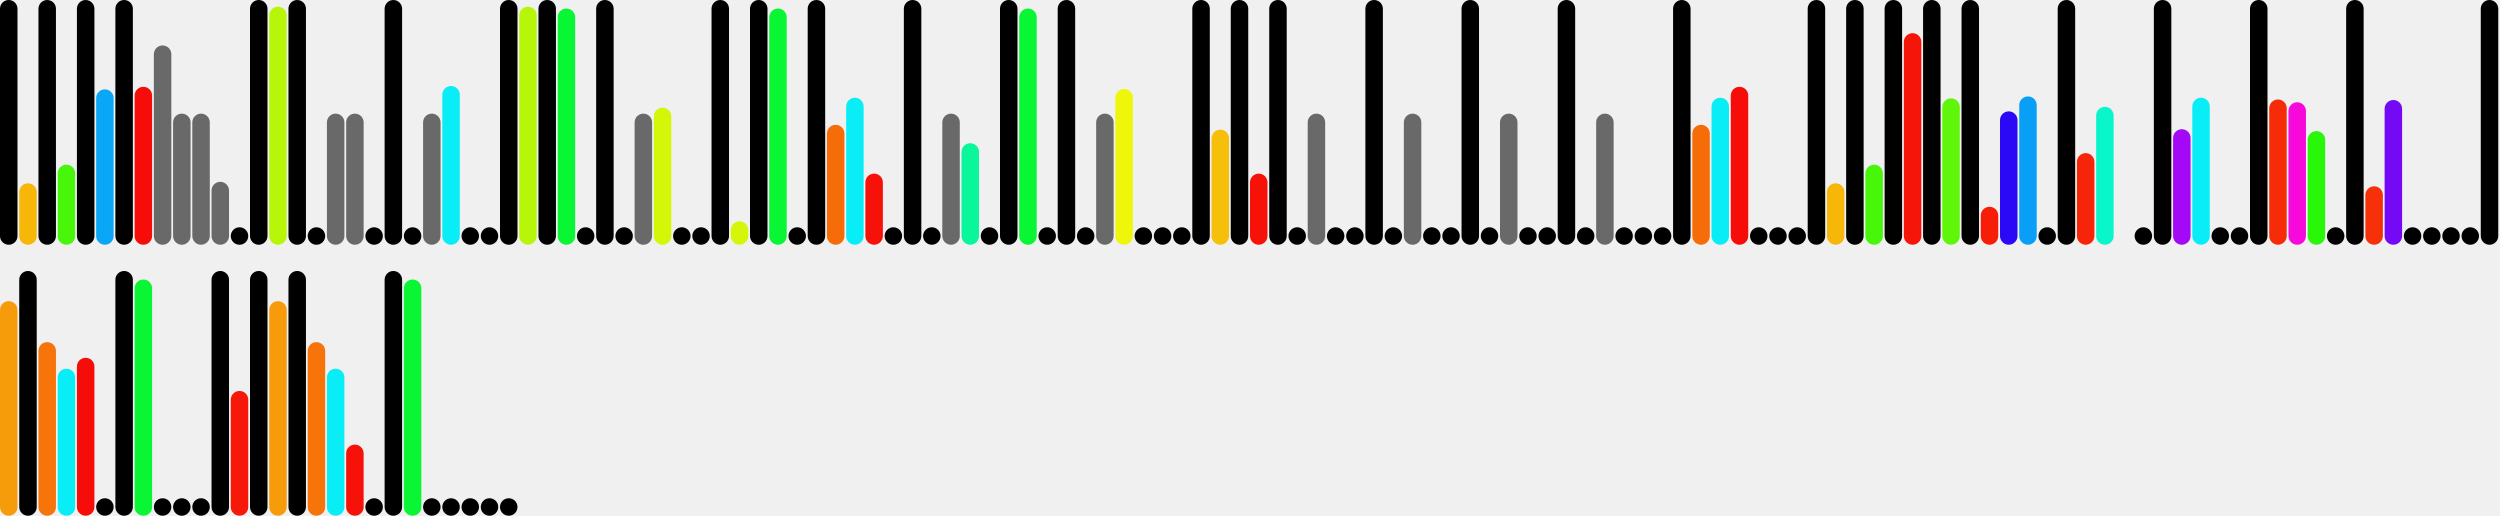
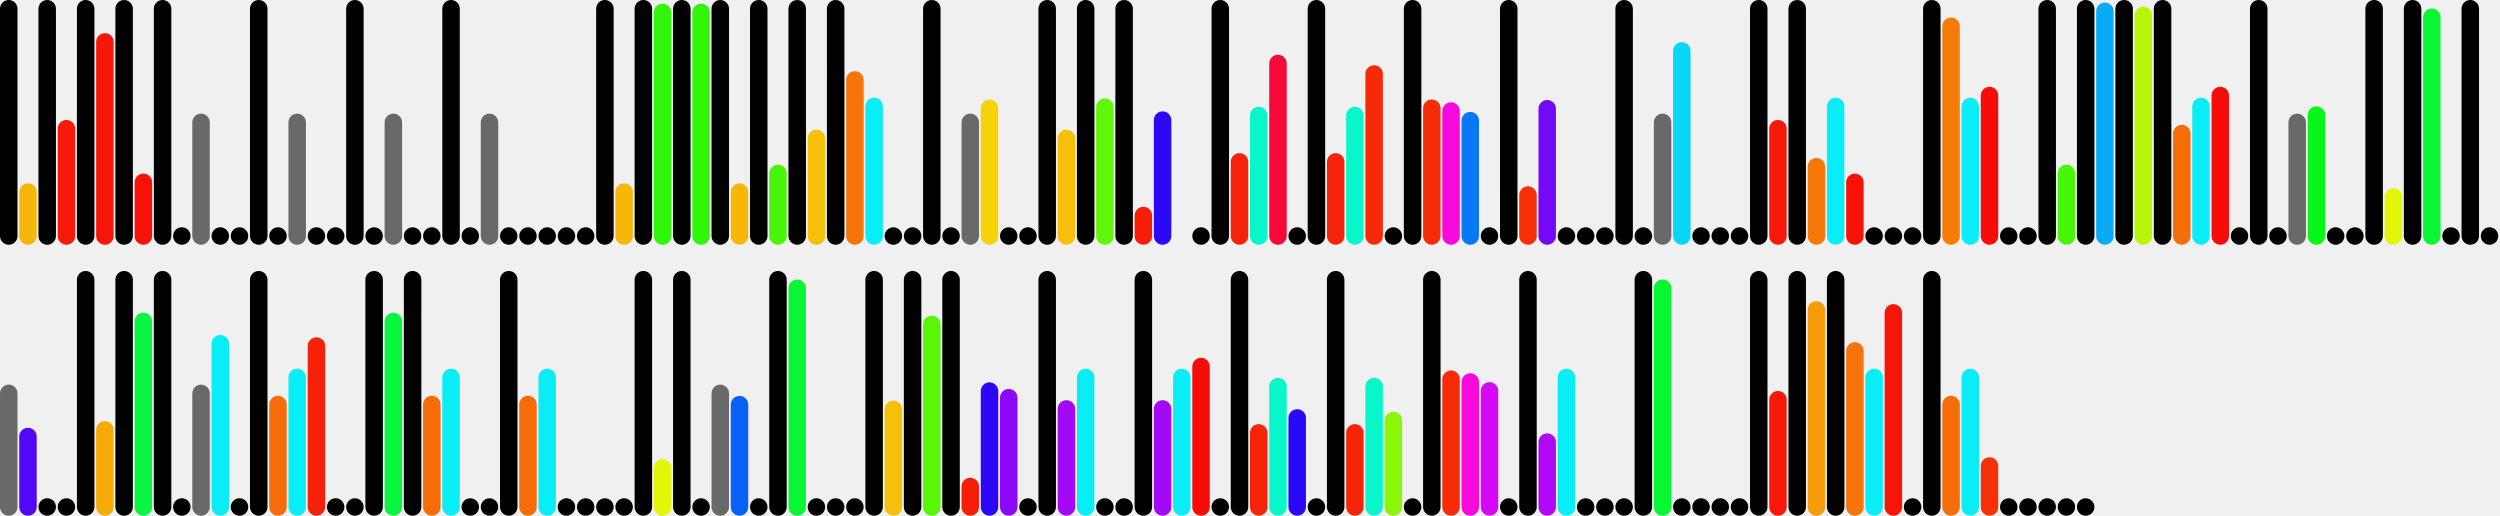
<svg xmlns="http://www.w3.org/2000/svg" version="1.1" baseProfile="full" width="1430" height="295">
  <rect x="0" y="0" width=";1430" height="295" style="fill:white;" />
  <rect x="0" y="0" rx="5" ry="5" width="10" height="140" style="fill:black" />
  <rect x="11" y="104.846" rx="5" ry="5" width="10" height="35.154" style="fill:hsl(44,93%,50%)" />
  <rect x="22" y="0" rx="5" ry="5" width="10" height="140" style="fill:black" />
-   <rect x="33" y="94.18" rx="5" ry="5" width="10" height="45.82" style="fill:hsl(104,93%,50%)" />
+   <rect x="33" y="68.622" rx="5" ry="5" width="10" height="71.378" style="fill:hsl(4,93%,50%)" />
  <rect x="44" y="0" rx="5" ry="5" width="10" height="140" style="fill:black" />
-   <rect x="55" y="51.116" rx="5" ry="5" width="10" height="88.884" style="fill:hsl(200,93%,50%)" />
+   <rect x="55" y="18.967" rx="5" ry="5" width="10" height="121.033" style="fill:hsl(3,93%,50%)" />
  <rect x="66" y="0" rx="5" ry="5" width="10" height="140" style="fill:black" />
-   <rect x="77" y="49.656" rx="5" ry="5" width="10" height="90.344" style="fill:hsl(1,93%,50%)" />
-   <rect x="88" y="26" rx="5" ry="5" width="10" height="114" style="fill:dimgray" />
-   <rect x="99" y="65" rx="5" ry="5" width="10" height="75" style="fill:dimgray" />
+   <rect x="77" y="99.311" rx="5" ry="5" width="10" height="40.689" style="fill:hsl(2,93%,50%)" />
+   <rect x="88" y="0" rx="5" ry="5" width="10" height="140" style="fill:black" />
+   <rect x="99" y="130" rx="5" ry="5" width="10" height="10" style="fill:black" />
  <rect x="110" y="65" rx="5" ry="5" width="10" height="75" style="fill:dimgray" />
-   <rect x="121" y="104" rx="5" ry="5" width="10" height="36" style="fill:dimgray" />
+   <rect x="121" y="130" rx="5" ry="5" width="10" height="10" style="fill:black" />
  <rect x="132" y="130" rx="5" ry="5" width="10" height="10" style="fill:black" />
  <rect x="143" y="0" rx="5" ry="5" width="10" height="140" style="fill:black" />
-   <rect x="154" y="3.824" rx="5" ry="5" width="10" height="136.176" style="fill:hsl(76,93%,50%)" />
-   <rect x="165" y="0" rx="5" ry="5" width="10" height="140" style="fill:black" />
+   <rect x="154" y="130" rx="5" ry="5" width="10" height="10" style="fill:black" />
+   <rect x="165" y="65" rx="5" ry="5" width="10" height="75" style="fill:dimgray" />
  <rect x="176" y="130" rx="5" ry="5" width="10" height="10" style="fill:black" />
-   <rect x="187" y="65" rx="5" ry="5" width="10" height="75" style="fill:dimgray" />
-   <rect x="198" y="65" rx="5" ry="5" width="10" height="75" style="fill:dimgray" />
+   <rect x="187" y="130" rx="5" ry="5" width="10" height="10" style="fill:black" />
+   <rect x="198" y="0" rx="5" ry="5" width="10" height="140" style="fill:black" />
  <rect x="209" y="130" rx="5" ry="5" width="10" height="10" style="fill:black" />
-   <rect x="220" y="0" rx="5" ry="5" width="10" height="140" style="fill:black" />
+   <rect x="220" y="65" rx="5" ry="5" width="10" height="75" style="fill:dimgray" />
  <rect x="231" y="130" rx="5" ry="5" width="10" height="10" style="fill:black" />
-   <rect x="242" y="65" rx="5" ry="5" width="10" height="75" style="fill:dimgray" />
-   <rect x="253" y="49.186" rx="5" ry="5" width="10" height="90.814" style="fill:hsl(182,93%,50%)" />
+   <rect x="242" y="130" rx="5" ry="5" width="10" height="10" style="fill:black" />
+   <rect x="253" y="0" rx="5" ry="5" width="10" height="140" style="fill:black" />
  <rect x="264" y="130" rx="5" ry="5" width="10" height="10" style="fill:black" />
-   <rect x="275" y="130" rx="5" ry="5" width="10" height="10" style="fill:black" />
-   <rect x="286" y="0" rx="5" ry="5" width="10" height="140" style="fill:black" />
-   <rect x="297" y="3.824" rx="5" ry="5" width="10" height="136.176" style="fill:hsl(76,93%,50%)" />
-   <rect x="308" y="0" rx="5" ry="5" width="10" height="140" style="fill:black" />
-   <rect x="319" y="4.881" rx="5" ry="5" width="10" height="135.119" style="fill:hsl(131,93%,50%)" />
+   <rect x="275" y="65" rx="5" ry="5" width="10" height="75" style="fill:dimgray" />
+   <rect x="286" y="130" rx="5" ry="5" width="10" height="10" style="fill:black" />
+   <rect x="297" y="130" rx="5" ry="5" width="10" height="10" style="fill:black" />
+   <rect x="308" y="130" rx="5" ry="5" width="10" height="10" style="fill:black" />
+   <rect x="319" y="130" rx="5" ry="5" width="10" height="10" style="fill:black" />
  <rect x="330" y="130" rx="5" ry="5" width="10" height="10" style="fill:black" />
  <rect x="341" y="0" rx="5" ry="5" width="10" height="140" style="fill:black" />
-   <rect x="352" y="130" rx="5" ry="5" width="10" height="10" style="fill:black" />
-   <rect x="363" y="65" rx="5" ry="5" width="10" height="75" style="fill:dimgray" />
-   <rect x="374" y="61.578" rx="5" ry="5" width="10" height="78.422" style="fill:hsl(69,93%,50%)" />
-   <rect x="385" y="130" rx="5" ry="5" width="10" height="10" style="fill:black" />
-   <rect x="396" y="130" rx="5" ry="5" width="10" height="10" style="fill:black" />
+   <rect x="352" y="104.846" rx="5" ry="5" width="10" height="35.154" style="fill:hsl(44,93%,50%)" />
+   <rect x="363" y="0" rx="5" ry="5" width="10" height="140" style="fill:black" />
+   <rect x="374" y="2.114" rx="5" ry="5" width="10" height="137.886" style="fill:hsl(110,93%,50%)" />
+   <rect x="385" y="0" rx="5" ry="5" width="10" height="140" style="fill:black" />
+   <rect x="396" y="2.114" rx="5" ry="5" width="10" height="137.886" style="fill:hsl(110,93%,50%)" />
  <rect x="407" y="0" rx="5" ry="5" width="10" height="140" style="fill:black" />
-   <rect x="418" y="126.58" rx="5" ry="5" width="10" height="13.42" style="fill:hsl(68,93%,50%)" />
+   <rect x="418" y="104.846" rx="5" ry="5" width="10" height="35.154" style="fill:hsl(44,93%,50%)" />
  <rect x="429" y="0" rx="5" ry="5" width="10" height="140" style="fill:black" />
-   <rect x="440" y="4.881" rx="5" ry="5" width="10" height="135.119" style="fill:hsl(131,93%,50%)" />
-   <rect x="451" y="130" rx="5" ry="5" width="10" height="10" style="fill:black" />
-   <rect x="462" y="0" rx="5" ry="5" width="10" height="140" style="fill:black" />
-   <rect x="473" y="71.389" rx="5" ry="5" width="10" height="68.611" style="fill:hsl(25,93%,50%)" />
-   <rect x="484" y="55.9" rx="5" ry="5" width="10" height="84.1" style="fill:hsl(182,93%,50%)" />
-   <rect x="495" y="99.311" rx="5" ry="5" width="10" height="40.689" style="fill:hsl(2,93%,50%)" />
+   <rect x="440" y="94.18" rx="5" ry="5" width="10" height="45.82" style="fill:hsl(104,93%,50%)" />
+   <rect x="451" y="0" rx="5" ry="5" width="10" height="140" style="fill:black" />
+   <rect x="462" y="74.157" rx="5" ry="5" width="10" height="65.843" style="fill:hsl(46,93%,50%)" />
+   <rect x="473" y="0" rx="5" ry="5" width="10" height="140" style="fill:black" />
+   <rect x="484" y="40.701" rx="5" ry="5" width="10" height="99.299" style="fill:hsl(27,93%,50%)" />
+   <rect x="495" y="55.9" rx="5" ry="5" width="10" height="84.1" style="fill:hsl(182,93%,50%)" />
  <rect x="506" y="130" rx="5" ry="5" width="10" height="10" style="fill:black" />
-   <rect x="517" y="0" rx="5" ry="5" width="10" height="140" style="fill:black" />
-   <rect x="528" y="130" rx="5" ry="5" width="10" height="10" style="fill:black" />
-   <rect x="539" y="65" rx="5" ry="5" width="10" height="75" style="fill:dimgray" />
-   <rect x="550" y="81.928" rx="5" ry="5" width="10" height="58.072" style="fill:hsl(157,93%,50%)" />
-   <rect x="561" y="130" rx="5" ry="5" width="10" height="10" style="fill:black" />
-   <rect x="572" y="0" rx="5" ry="5" width="10" height="140" style="fill:black" />
-   <rect x="583" y="4.881" rx="5" ry="5" width="10" height="135.119" style="fill:hsl(131,93%,50%)" />
-   <rect x="594" y="130" rx="5" ry="5" width="10" height="10" style="fill:black" />
-   <rect x="605" y="0" rx="5" ry="5" width="10" height="140" style="fill:black" />
-   <rect x="616" y="130" rx="5" ry="5" width="10" height="10" style="fill:black" />
-   <rect x="627" y="65" rx="5" ry="5" width="10" height="75" style="fill:dimgray" />
-   <rect x="638" y="50.91" rx="5" ry="5" width="10" height="89.09" style="fill:hsl(62,93%,50%)" />
-   <rect x="649" y="130" rx="5" ry="5" width="10" height="10" style="fill:black" />
-   <rect x="660" y="130" rx="5" ry="5" width="10" height="10" style="fill:black" />
-   <rect x="671" y="130" rx="5" ry="5" width="10" height="10" style="fill:black" />
-   <rect x="682" y="0" rx="5" ry="5" width="10" height="140" style="fill:black" />
-   <rect x="693" y="74.157" rx="5" ry="5" width="10" height="65.843" style="fill:hsl(46,93%,50%)" />
-   <rect x="704" y="0" rx="5" ry="5" width="10" height="140" style="fill:black" />
-   <rect x="715" y="99.311" rx="5" ry="5" width="10" height="40.689" style="fill:hsl(2,93%,50%)" />
-   <rect x="726" y="0" rx="5" ry="5" width="10" height="140" style="fill:black" />
+   <rect x="517" y="130" rx="5" ry="5" width="10" height="10" style="fill:black" />
+   <rect x="528" y="0" rx="5" ry="5" width="10" height="140" style="fill:black" />
+   <rect x="539" y="130" rx="5" ry="5" width="10" height="10" style="fill:black" />
+   <rect x="550" y="65" rx="5" ry="5" width="10" height="75" style="fill:dimgray" />
+   <rect x="561" y="56.991" rx="5" ry="5" width="10" height="83.009" style="fill:hsl(51,93%,50%)" />
+   <rect x="572" y="130" rx="5" ry="5" width="10" height="10" style="fill:black" />
+   <rect x="583" y="130" rx="5" ry="5" width="10" height="10" style="fill:black" />
+   <rect x="594" y="0" rx="5" ry="5" width="10" height="140" style="fill:black" />
+   <rect x="605" y="74.157" rx="5" ry="5" width="10" height="65.843" style="fill:hsl(46,93%,50%)" />
+   <rect x="616" y="0" rx="5" ry="5" width="10" height="140" style="fill:black" />
+   <rect x="627" y="56.247" rx="5" ry="5" width="10" height="83.753" style="fill:hsl(98,93%,50%)" />
+   <rect x="638" y="0" rx="5" ry="5" width="10" height="140" style="fill:black" />
+   <rect x="649" y="118.278" rx="5" ry="5" width="10" height="21.722" style="fill:hsl(5,93%,50%)" />
+   <rect x="660" y="63.7" rx="5" ry="5" width="10" height="76.3" style="fill:hsl(249,93%,50%)" />
+   <rect x="671" y="285.11" rx="5" ry="5" width="10" height="-145.11" style="fill:hsl(182,93%,50%)" />
+   <rect x="682" y="130" rx="5" ry="5" width="10" height="10" style="fill:black" />
+   <rect x="693" y="0" rx="5" ry="5" width="10" height="140" style="fill:black" />
+   <rect x="704" y="87.589" rx="5" ry="5" width="10" height="52.411" style="fill:hsl(7,93%,50%)" />
+   <rect x="715" y="61.1" rx="5" ry="5" width="10" height="78.9" style="fill:hsl(169,93%,50%)" />
+   <rect x="726" y="31.334" rx="5" ry="5" width="10" height="108.666" style="fill:hsl(348,93%,50%)" />
  <rect x="737" y="130" rx="5" ry="5" width="10" height="10" style="fill:black" />
-   <rect x="748" y="65" rx="5" ry="5" width="10" height="75" style="fill:dimgray" />
-   <rect x="759" y="130" rx="5" ry="5" width="10" height="10" style="fill:black" />
-   <rect x="770" y="130" rx="5" ry="5" width="10" height="10" style="fill:black" />
-   <rect x="781" y="0" rx="5" ry="5" width="10" height="140" style="fill:black" />
+   <rect x="748" y="0" rx="5" ry="5" width="10" height="140" style="fill:black" />
+   <rect x="759" y="87.589" rx="5" ry="5" width="10" height="52.411" style="fill:hsl(7,93%,50%)" />
+   <rect x="770" y="61.1" rx="5" ry="5" width="10" height="78.9" style="fill:hsl(169,93%,50%)" />
+   <rect x="781" y="37.331" rx="5" ry="5" width="10" height="102.669" style="fill:hsl(8,93%,50%)" />
  <rect x="792" y="130" rx="5" ry="5" width="10" height="10" style="fill:black" />
-   <rect x="803" y="65" rx="5" ry="5" width="10" height="75" style="fill:dimgray" />
-   <rect x="814" y="130" rx="5" ry="5" width="10" height="10" style="fill:black" />
-   <rect x="825" y="130" rx="5" ry="5" width="10" height="10" style="fill:black" />
-   <rect x="836" y="0" rx="5" ry="5" width="10" height="140" style="fill:black" />
+   <rect x="803" y="0" rx="5" ry="5" width="10" height="140" style="fill:black" />
+   <rect x="814" y="56.9" rx="5" ry="5" width="10" height="83.1" style="fill:hsl(9,93%,50%)" />
+   <rect x="825" y="58.5" rx="5" ry="5" width="10" height="81.5" style="fill:hsl(307,93%,50%)" />
+   <rect x="836" y="64.005" rx="5" ry="5" width="10" height="75.995" style="fill:hsl(212,93%,50%)" />
  <rect x="847" y="130" rx="5" ry="5" width="10" height="10" style="fill:black" />
-   <rect x="858" y="65" rx="5" ry="5" width="10" height="75" style="fill:dimgray" />
-   <rect x="869" y="130" rx="5" ry="5" width="10" height="10" style="fill:black" />
-   <rect x="880" y="130" rx="5" ry="5" width="10" height="10" style="fill:black" />
-   <rect x="891" y="0" rx="5" ry="5" width="10" height="140" style="fill:black" />
+   <rect x="858" y="0" rx="5" ry="5" width="10" height="140" style="fill:black" />
+   <rect x="869" y="106.556" rx="5" ry="5" width="10" height="33.444" style="fill:hsl(10,93%,50%)" />
+   <rect x="880" y="57.2" rx="5" ry="5" width="10" height="82.8" style="fill:hsl(267,93%,50%)" />
+   <rect x="891" y="130" rx="5" ry="5" width="10" height="10" style="fill:black" />
  <rect x="902" y="130" rx="5" ry="5" width="10" height="10" style="fill:black" />
-   <rect x="913" y="65" rx="5" ry="5" width="10" height="75" style="fill:dimgray" />
-   <rect x="924" y="130" rx="5" ry="5" width="10" height="10" style="fill:black" />
+   <rect x="913" y="130" rx="5" ry="5" width="10" height="10" style="fill:black" />
+   <rect x="924" y="0" rx="5" ry="5" width="10" height="140" style="fill:black" />
  <rect x="935" y="130" rx="5" ry="5" width="10" height="10" style="fill:black" />
-   <rect x="946" y="130" rx="5" ry="5" width="10" height="10" style="fill:black" />
-   <rect x="957" y="0" rx="5" ry="5" width="10" height="140" style="fill:black" />
-   <rect x="968" y="71.389" rx="5" ry="5" width="10" height="68.611" style="fill:hsl(25,93%,50%)" />
-   <rect x="979" y="55.9" rx="5" ry="5" width="10" height="84.1" style="fill:hsl(182,93%,50%)" />
-   <rect x="990" y="49.656" rx="5" ry="5" width="10" height="90.344" style="fill:hsl(1,93%,50%)" />
-   <rect x="1001" y="130" rx="5" ry="5" width="10" height="10" style="fill:black" />
-   <rect x="1012" y="130" rx="5" ry="5" width="10" height="10" style="fill:black" />
-   <rect x="1023" y="130" rx="5" ry="5" width="10" height="10" style="fill:black" />
-   <rect x="1034" y="0" rx="5" ry="5" width="10" height="140" style="fill:black" />
-   <rect x="1045" y="104.846" rx="5" ry="5" width="10" height="35.154" style="fill:hsl(44,93%,50%)" />
-   <rect x="1056" y="0" rx="5" ry="5" width="10" height="140" style="fill:black" />
-   <rect x="1067" y="94.18" rx="5" ry="5" width="10" height="45.82" style="fill:hsl(104,93%,50%)" />
-   <rect x="1078" y="0" rx="5" ry="5" width="10" height="140" style="fill:black" />
-   <rect x="1089" y="18.967" rx="5" ry="5" width="10" height="121.033" style="fill:hsl(3,93%,50%)" />
+   <rect x="946" y="65" rx="5" ry="5" width="10" height="75" style="fill:dimgray" />
+   <rect x="957" y="24.11" rx="5" ry="5" width="10" height="115.89" style="fill:hsl(188,93%,50%)" />
+   <rect x="968" y="130" rx="5" ry="5" width="10" height="10" style="fill:black" />
+   <rect x="979" y="130" rx="5" ry="5" width="10" height="10" style="fill:black" />
+   <rect x="990" y="130" rx="5" ry="5" width="10" height="10" style="fill:black" />
+   <rect x="1001" y="0" rx="5" ry="5" width="10" height="140" style="fill:black" />
+   <rect x="1012" y="68.622" rx="5" ry="5" width="10" height="71.378" style="fill:hsl(4,93%,50%)" />
+   <rect x="1023" y="0" rx="5" ry="5" width="10" height="140" style="fill:black" />
+   <rect x="1034" y="90.356" rx="5" ry="5" width="10" height="49.644" style="fill:hsl(28,93%,50%)" />
+   <rect x="1045" y="55.9" rx="5" ry="5" width="10" height="84.1" style="fill:hsl(182,93%,50%)" />
+   <rect x="1056" y="99.311" rx="5" ry="5" width="10" height="40.689" style="fill:hsl(2,93%,50%)" />
+   <rect x="1067" y="130" rx="5" ry="5" width="10" height="10" style="fill:black" />
+   <rect x="1078" y="130" rx="5" ry="5" width="10" height="10" style="fill:black" />
+   <rect x="1089" y="130" rx="5" ry="5" width="10" height="10" style="fill:black" />
  <rect x="1100" y="0" rx="5" ry="5" width="10" height="140" style="fill:black" />
-   <rect x="1111" y="56.247" rx="5" ry="5" width="10" height="83.753" style="fill:hsl(98,93%,50%)" />
-   <rect x="1122" y="0" rx="5" ry="5" width="10" height="140" style="fill:black" />
-   <rect x="1133" y="118.278" rx="5" ry="5" width="10" height="21.722" style="fill:hsl(5,93%,50%)" />
-   <rect x="1144" y="63.7" rx="5" ry="5" width="10" height="76.3" style="fill:hsl(249,93%,50%)" />
-   <rect x="1155" y="55.151" rx="5" ry="5" width="10" height="84.849" style="fill:hsl(202,93%,50%)" />
-   <rect x="1166" y="130" rx="5" ry="5" width="10" height="10" style="fill:black" />
-   <rect x="1177" y="0" rx="5" ry="5" width="10" height="140" style="fill:black" />
-   <rect x="1188" y="87.589" rx="5" ry="5" width="10" height="52.411" style="fill:hsl(7,93%,50%)" />
-   <rect x="1199" y="61.1" rx="5" ry="5" width="10" height="78.9" style="fill:hsl(169,93%,50%)" />
-   <rect x="1210" y="145.6" rx="5" ry="5" width="10" height="-5.6" style="fill:hsl(182,93%,50%)" />
-   <rect x="1221" y="130" rx="5" ry="5" width="10" height="10" style="fill:black" />
+   <rect x="1111" y="10.012" rx="5" ry="5" width="10" height="129.988" style="fill:hsl(29,93%,50%)" />
+   <rect x="1122" y="55.9" rx="5" ry="5" width="10" height="84.1" style="fill:hsl(182,93%,50%)" />
+   <rect x="1133" y="49.656" rx="5" ry="5" width="10" height="90.344" style="fill:hsl(1,93%,50%)" />
+   <rect x="1144" y="130" rx="5" ry="5" width="10" height="10" style="fill:black" />
+   <rect x="1155" y="130" rx="5" ry="5" width="10" height="10" style="fill:black" />
+   <rect x="1166" y="0" rx="5" ry="5" width="10" height="140" style="fill:black" />
+   <rect x="1177" y="94.18" rx="5" ry="5" width="10" height="45.82" style="fill:hsl(104,93%,50%)" />
+   <rect x="1188" y="0" rx="5" ry="5" width="10" height="140" style="fill:black" />
+   <rect x="1199" y="1.461" rx="5" ry="5" width="10" height="138.539" style="fill:hsl(199,93%,50%)" />
+   <rect x="1210" y="0" rx="5" ry="5" width="10" height="140" style="fill:black" />
+   <rect x="1221" y="3.824" rx="5" ry="5" width="10" height="136.176" style="fill:hsl(76,93%,50%)" />
  <rect x="1232" y="0" rx="5" ry="5" width="10" height="140" style="fill:black" />
-   <rect x="1243" y="73.907" rx="5" ry="5" width="10" height="66.093" style="fill:hsl(279,93%,50%)" />
+   <rect x="1243" y="71.389" rx="5" ry="5" width="10" height="68.611" style="fill:hsl(25,93%,50%)" />
  <rect x="1254" y="55.9" rx="5" ry="5" width="10" height="84.1" style="fill:hsl(182,93%,50%)" />
-   <rect x="1265" y="130" rx="5" ry="5" width="10" height="10" style="fill:black" />
+   <rect x="1265" y="49.656" rx="5" ry="5" width="10" height="90.344" style="fill:hsl(1,93%,50%)" />
  <rect x="1276" y="130" rx="5" ry="5" width="10" height="10" style="fill:black" />
  <rect x="1287" y="0" rx="5" ry="5" width="10" height="140" style="fill:black" />
-   <rect x="1298" y="56.9" rx="5" ry="5" width="10" height="83.1" style="fill:hsl(9,93%,50%)" />
-   <rect x="1309" y="58.5" rx="5" ry="5" width="10" height="81.5" style="fill:hsl(307,93%,50%)" />
-   <rect x="1320" y="74.983" rx="5" ry="5" width="10" height="65.017" style="fill:hsl(112,93%,50%)" />
+   <rect x="1298" y="130" rx="5" ry="5" width="10" height="10" style="fill:black" />
+   <rect x="1309" y="65" rx="5" ry="5" width="10" height="75" style="fill:dimgray" />
+   <rect x="1320" y="60.829" rx="5" ry="5" width="10" height="79.171" style="fill:hsl(124,93%,50%)" />
  <rect x="1331" y="130" rx="5" ry="5" width="10" height="10" style="fill:black" />
-   <rect x="1342" y="0" rx="5" ry="5" width="10" height="140" style="fill:black" />
-   <rect x="1353" y="106.556" rx="5" ry="5" width="10" height="33.444" style="fill:hsl(10,93%,50%)" />
-   <rect x="1364" y="57.2" rx="5" ry="5" width="10" height="82.8" style="fill:hsl(267,93%,50%)" />
-   <rect x="1375" y="130" rx="5" ry="5" width="10" height="10" style="fill:black" />
-   <rect x="1386" y="130" rx="5" ry="5" width="10" height="10" style="fill:black" />
+   <rect x="1342" y="130" rx="5" ry="5" width="10" height="10" style="fill:black" />
+   <rect x="1353" y="0" rx="5" ry="5" width="10" height="140" style="fill:black" />
+   <rect x="1364" y="107.613" rx="5" ry="5" width="10" height="32.387" style="fill:hsl(65,93%,50%)" />
+   <rect x="1375" y="0" rx="5" ry="5" width="10" height="140" style="fill:black" />
+   <rect x="1386" y="4.881" rx="5" ry="5" width="10" height="135.119" style="fill:hsl(131,93%,50%)" />
  <rect x="1397" y="130" rx="5" ry="5" width="10" height="10" style="fill:black" />
-   <rect x="1408" y="130" rx="5" ry="5" width="10" height="10" style="fill:black" />
-   <rect x="1419" y="0" rx="5" ry="5" width="10" height="140" style="fill:black" />
-   <rect x="0" y="172.256" rx="5" ry="5" width="10" height="122.744" style="fill:hsl(37,93%,50%)" />
-   <rect x="11" y="155" rx="5" ry="5" width="10" height="140" style="fill:black" />
-   <rect x="22" y="195.701" rx="5" ry="5" width="10" height="99.299" style="fill:hsl(27,93%,50%)" />
-   <rect x="33" y="210.9" rx="5" ry="5" width="10" height="84.1" style="fill:hsl(182,93%,50%)" />
-   <rect x="44" y="204.656" rx="5" ry="5" width="10" height="90.344" style="fill:hsl(1,93%,50%)" />
-   <rect x="55" y="285" rx="5" ry="5" width="10" height="10" style="fill:black" />
+   <rect x="1408" y="0" rx="5" ry="5" width="10" height="140" style="fill:black" />
+   <rect x="1419" y="130" rx="5" ry="5" width="10" height="10" style="fill:black" />
+   <rect x="0" y="220" rx="5" ry="5" width="10" height="75" style="fill:dimgray" />
+   <rect x="11" y="244.714" rx="5" ry="5" width="10" height="50.286" style="fill:hsl(258,93%,50%)" />
+   <rect x="22" y="285" rx="5" ry="5" width="10" height="10" style="fill:black" />
+   <rect x="33" y="285" rx="5" ry="5" width="10" height="10" style="fill:black" />
+   <rect x="44" y="155" rx="5" ry="5" width="10" height="140" style="fill:black" />
+   <rect x="55" y="240.879" rx="5" ry="5" width="10" height="54.121" style="fill:hsl(41,93%,50%)" />
  <rect x="66" y="155" rx="5" ry="5" width="10" height="140" style="fill:black" />
-   <rect x="77" y="159.881" rx="5" ry="5" width="10" height="135.119" style="fill:hsl(131,93%,50%)" />
-   <rect x="88" y="285" rx="5" ry="5" width="10" height="10" style="fill:black" />
+   <rect x="77" y="178.848" rx="5" ry="5" width="10" height="116.152" style="fill:hsl(134,93%,50%)" />
+   <rect x="88" y="155" rx="5" ry="5" width="10" height="140" style="fill:black" />
  <rect x="99" y="285" rx="5" ry="5" width="10" height="10" style="fill:black" />
-   <rect x="110" y="285" rx="5" ry="5" width="10" height="10" style="fill:black" />
-   <rect x="121" y="155" rx="5" ry="5" width="10" height="140" style="fill:black" />
-   <rect x="132" y="223.622" rx="5" ry="5" width="10" height="71.378" style="fill:hsl(4,93%,50%)" />
+   <rect x="110" y="220" rx="5" ry="5" width="10" height="75" style="fill:dimgray" />
+   <rect x="121" y="191.611" rx="5" ry="5" width="10" height="103.389" style="fill:hsl(182,93%,50%)" />
+   <rect x="132" y="285" rx="5" ry="5" width="10" height="10" style="fill:black" />
  <rect x="143" y="155" rx="5" ry="5" width="10" height="140" style="fill:black" />
-   <rect x="154" y="172.256" rx="5" ry="5" width="10" height="122.744" style="fill:hsl(37,93%,50%)" />
-   <rect x="165" y="155" rx="5" ry="5" width="10" height="140" style="fill:black" />
-   <rect x="176" y="195.701" rx="5" ry="5" width="10" height="99.299" style="fill:hsl(27,93%,50%)" />
-   <rect x="187" y="210.9" rx="5" ry="5" width="10" height="84.1" style="fill:hsl(182,93%,50%)" />
-   <rect x="198" y="254.311" rx="5" ry="5" width="10" height="40.689" style="fill:hsl(2,93%,50%)" />
-   <rect x="209" y="285" rx="5" ry="5" width="10" height="10" style="fill:black" />
-   <rect x="220" y="155" rx="5" ry="5" width="10" height="140" style="fill:black" />
-   <rect x="231" y="159.881" rx="5" ry="5" width="10" height="135.119" style="fill:hsl(131,93%,50%)" />
-   <rect x="242" y="285" rx="5" ry="5" width="10" height="10" style="fill:black" />
-   <rect x="253" y="285" rx="5" ry="5" width="10" height="10" style="fill:black" />
+   <rect x="154" y="226.389" rx="5" ry="5" width="10" height="68.611" style="fill:hsl(25,93%,50%)" />
+   <rect x="165" y="210.9" rx="5" ry="5" width="10" height="84.1" style="fill:hsl(182,93%,50%)" />
+   <rect x="176" y="192.933" rx="5" ry="5" width="10" height="102.067" style="fill:hsl(6,93%,50%)" />
+   <rect x="187" y="285" rx="5" ry="5" width="10" height="10" style="fill:black" />
+   <rect x="198" y="285" rx="5" ry="5" width="10" height="10" style="fill:black" />
+   <rect x="209" y="155" rx="5" ry="5" width="10" height="140" style="fill:black" />
+   <rect x="220" y="178.848" rx="5" ry="5" width="10" height="116.152" style="fill:hsl(134,93%,50%)" />
+   <rect x="231" y="155" rx="5" ry="5" width="10" height="140" style="fill:black" />
+   <rect x="242" y="226.389" rx="5" ry="5" width="10" height="68.611" style="fill:hsl(25,93%,50%)" />
+   <rect x="253" y="210.9" rx="5" ry="5" width="10" height="84.1" style="fill:hsl(182,93%,50%)" />
  <rect x="264" y="285" rx="5" ry="5" width="10" height="10" style="fill:black" />
  <rect x="275" y="285" rx="5" ry="5" width="10" height="10" style="fill:black" />
-   <rect x="286" y="285" rx="5" ry="5" width="10" height="10" style="fill:black" />
+   <rect x="286" y="155" rx="5" ry="5" width="10" height="140" style="fill:black" />
+   <rect x="297" y="226.389" rx="5" ry="5" width="10" height="68.611" style="fill:hsl(25,93%,50%)" />
+   <rect x="308" y="210.9" rx="5" ry="5" width="10" height="84.1" style="fill:hsl(182,93%,50%)" />
+   <rect x="319" y="285" rx="5" ry="5" width="10" height="10" style="fill:black" />
+   <rect x="330" y="285" rx="5" ry="5" width="10" height="10" style="fill:black" />
+   <rect x="341" y="285" rx="5" ry="5" width="10" height="10" style="fill:black" />
+   <rect x="352" y="285" rx="5" ry="5" width="10" height="10" style="fill:black" />
+   <rect x="363" y="155" rx="5" ry="5" width="10" height="140" style="fill:black" />
+   <rect x="374" y="262.613" rx="5" ry="5" width="10" height="32.387" style="fill:hsl(65,93%,50%)" />
+   <rect x="385" y="155" rx="5" ry="5" width="10" height="140" style="fill:black" />
+   <rect x="396" y="285" rx="5" ry="5" width="10" height="10" style="fill:black" />
+   <rect x="407" y="220" rx="5" ry="5" width="10" height="75" style="fill:dimgray" />
+   <rect x="418" y="226.459" rx="5" ry="5" width="10" height="68.541" style="fill:hsl(218,93%,50%)" />
+   <rect x="429" y="285" rx="5" ry="5" width="10" height="10" style="fill:black" />
+   <rect x="440" y="155" rx="5" ry="5" width="10" height="140" style="fill:black" />
+   <rect x="451" y="159.881" rx="5" ry="5" width="10" height="135.119" style="fill:hsl(131,93%,50%)" />
+   <rect x="462" y="285" rx="5" ry="5" width="10" height="10" style="fill:black" />
+   <rect x="473" y="285" rx="5" ry="5" width="10" height="10" style="fill:black" />
+   <rect x="484" y="285" rx="5" ry="5" width="10" height="10" style="fill:black" />
+   <rect x="495" y="155" rx="5" ry="5" width="10" height="140" style="fill:black" />
+   <rect x="506" y="229.157" rx="5" ry="5" width="10" height="65.843" style="fill:hsl(46,93%,50%)" />
+   <rect x="517" y="155" rx="5" ry="5" width="10" height="140" style="fill:black" />
+   <rect x="528" y="180.558" rx="5" ry="5" width="10" height="114.442" style="fill:hsl(100,93%,50%)" />
+   <rect x="539" y="155" rx="5" ry="5" width="10" height="140" style="fill:black" />
+   <rect x="550" y="273.278" rx="5" ry="5" width="10" height="21.722" style="fill:hsl(5,93%,50%)" />
+   <rect x="561" y="218.7" rx="5" ry="5" width="10" height="76.3" style="fill:hsl(249,93%,50%)" />
+   <rect x="572" y="222.472" rx="5" ry="5" width="10" height="72.528" style="fill:hsl(273,93%,50%)" />
+   <rect x="583" y="285" rx="5" ry="5" width="10" height="10" style="fill:black" />
+   <rect x="594" y="155" rx="5" ry="5" width="10" height="140" style="fill:black" />
+   <rect x="605" y="228.907" rx="5" ry="5" width="10" height="66.093" style="fill:hsl(279,93%,50%)" />
+   <rect x="616" y="210.9" rx="5" ry="5" width="10" height="84.1" style="fill:hsl(182,93%,50%)" />
+   <rect x="627" y="285" rx="5" ry="5" width="10" height="10" style="fill:black" />
+   <rect x="638" y="285" rx="5" ry="5" width="10" height="10" style="fill:black" />
+   <rect x="649" y="155" rx="5" ry="5" width="10" height="140" style="fill:black" />
+   <rect x="660" y="228.907" rx="5" ry="5" width="10" height="66.093" style="fill:hsl(279,93%,50%)" />
+   <rect x="671" y="210.9" rx="5" ry="5" width="10" height="84.1" style="fill:hsl(182,93%,50%)" />
+   <rect x="682" y="204.656" rx="5" ry="5" width="10" height="90.344" style="fill:hsl(1,93%,50%)" />
+   <rect x="693" y="285" rx="5" ry="5" width="10" height="10" style="fill:black" />
+   <rect x="704" y="155" rx="5" ry="5" width="10" height="140" style="fill:black" />
+   <rect x="715" y="242.589" rx="5" ry="5" width="10" height="52.411" style="fill:hsl(7,93%,50%)" />
+   <rect x="726" y="216.1" rx="5" ry="5" width="10" height="78.9" style="fill:hsl(169,93%,50%)" />
+   <rect x="737" y="234.048" rx="5" ry="5" width="10" height="60.952" style="fill:hsl(248,93%,50%)" />
+   <rect x="748" y="285" rx="5" ry="5" width="10" height="10" style="fill:black" />
+   <rect x="759" y="155" rx="5" ry="5" width="10" height="140" style="fill:black" />
+   <rect x="770" y="242.589" rx="5" ry="5" width="10" height="52.411" style="fill:hsl(7,93%,50%)" />
+   <rect x="781" y="216.1" rx="5" ry="5" width="10" height="78.9" style="fill:hsl(169,93%,50%)" />
+   <rect x="792" y="235.514" rx="5" ry="5" width="10" height="59.486" style="fill:hsl(87,93%,50%)" />
+   <rect x="803" y="285" rx="5" ry="5" width="10" height="10" style="fill:black" />
+   <rect x="814" y="155" rx="5" ry="5" width="10" height="140" style="fill:black" />
+   <rect x="825" y="211.9" rx="5" ry="5" width="10" height="83.1" style="fill:hsl(9,93%,50%)" />
+   <rect x="836" y="213.5" rx="5" ry="5" width="10" height="81.5" style="fill:hsl(307,93%,50%)" />
+   <rect x="847" y="218.586" rx="5" ry="5" width="10" height="76.414" style="fill:hsl(292,93%,50%)" />
+   <rect x="858" y="285" rx="5" ry="5" width="10" height="10" style="fill:black" />
+   <rect x="869" y="155" rx="5" ry="5" width="10" height="140" style="fill:black" />
+   <rect x="880" y="247.874" rx="5" ry="5" width="10" height="47.126" style="fill:hsl(282,93%,50%)" />
+   <rect x="891" y="210.9" rx="5" ry="5" width="10" height="84.1" style="fill:hsl(182,93%,50%)" />
+   <rect x="902" y="285" rx="5" ry="5" width="10" height="10" style="fill:black" />
+   <rect x="913" y="285" rx="5" ry="5" width="10" height="10" style="fill:black" />
+   <rect x="924" y="285" rx="5" ry="5" width="10" height="10" style="fill:black" />
+   <rect x="935" y="155" rx="5" ry="5" width="10" height="140" style="fill:black" />
+   <rect x="946" y="159.881" rx="5" ry="5" width="10" height="135.119" style="fill:hsl(131,93%,50%)" />
+   <rect x="957" y="285" rx="5" ry="5" width="10" height="10" style="fill:black" />
+   <rect x="968" y="285" rx="5" ry="5" width="10" height="10" style="fill:black" />
+   <rect x="979" y="285" rx="5" ry="5" width="10" height="10" style="fill:black" />
+   <rect x="990" y="285" rx="5" ry="5" width="10" height="10" style="fill:black" />
+   <rect x="1001" y="155" rx="5" ry="5" width="10" height="140" style="fill:black" />
+   <rect x="1012" y="223.622" rx="5" ry="5" width="10" height="71.378" style="fill:hsl(4,93%,50%)" />
+   <rect x="1023" y="155" rx="5" ry="5" width="10" height="140" style="fill:black" />
+   <rect x="1034" y="172.256" rx="5" ry="5" width="10" height="122.744" style="fill:hsl(37,93%,50%)" />
+   <rect x="1045" y="155" rx="5" ry="5" width="10" height="140" style="fill:black" />
+   <rect x="1056" y="195.701" rx="5" ry="5" width="10" height="99.299" style="fill:hsl(27,93%,50%)" />
+   <rect x="1067" y="210.9" rx="5" ry="5" width="10" height="84.1" style="fill:hsl(182,93%,50%)" />
+   <rect x="1078" y="173.967" rx="5" ry="5" width="10" height="121.033" style="fill:hsl(3,93%,50%)" />
+   <rect x="1089" y="285" rx="5" ry="5" width="10" height="10" style="fill:black" />
+   <rect x="1100" y="155" rx="5" ry="5" width="10" height="140" style="fill:black" />
+   <rect x="1111" y="226.389" rx="5" ry="5" width="10" height="68.611" style="fill:hsl(25,93%,50%)" />
+   <rect x="1122" y="210.9" rx="5" ry="5" width="10" height="84.1" style="fill:hsl(182,93%,50%)" />
+   <rect x="1133" y="261.556" rx="5" ry="5" width="10" height="33.444" style="fill:hsl(10,93%,50%)" />
+   <rect x="1144" y="285" rx="5" ry="5" width="10" height="10" style="fill:black" />
+   <rect x="1155" y="285" rx="5" ry="5" width="10" height="10" style="fill:black" />
+   <rect x="1166" y="285" rx="5" ry="5" width="10" height="10" style="fill:black" />
+   <rect x="1177" y="285" rx="5" ry="5" width="10" height="10" style="fill:black" />
+   <rect x="1188" y="285" rx="5" ry="5" width="10" height="10" style="fill:black" />
</svg>
